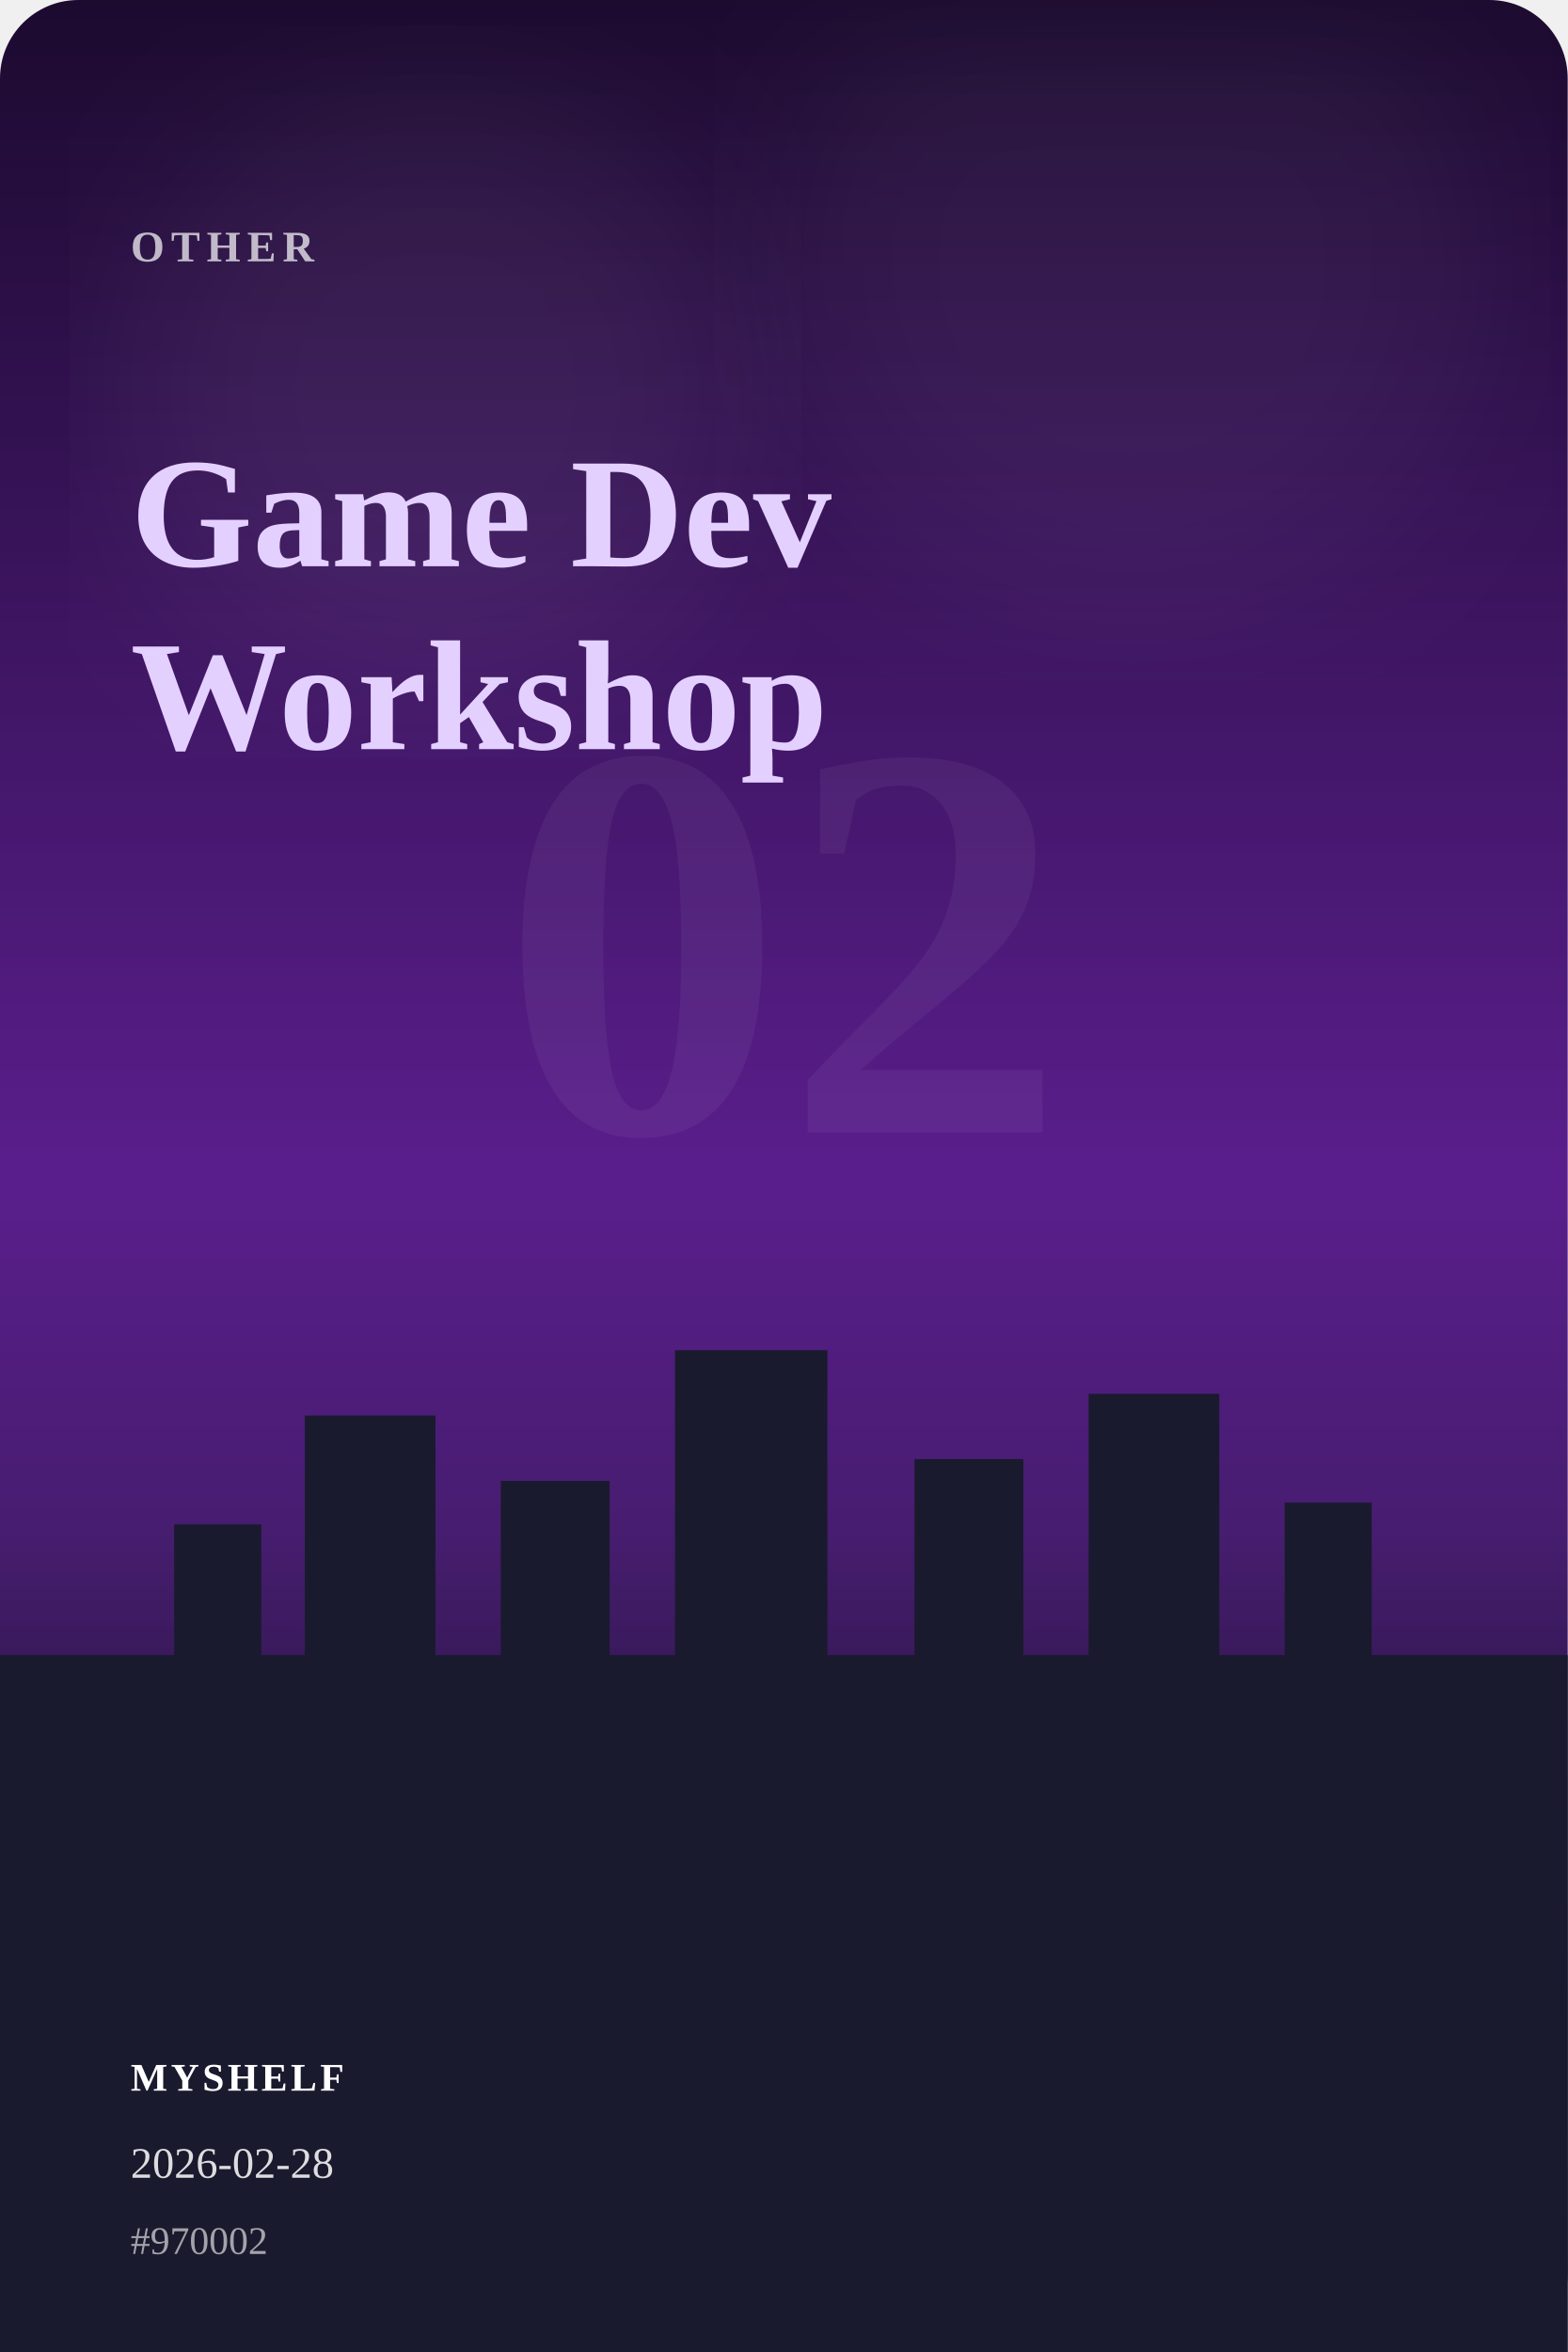
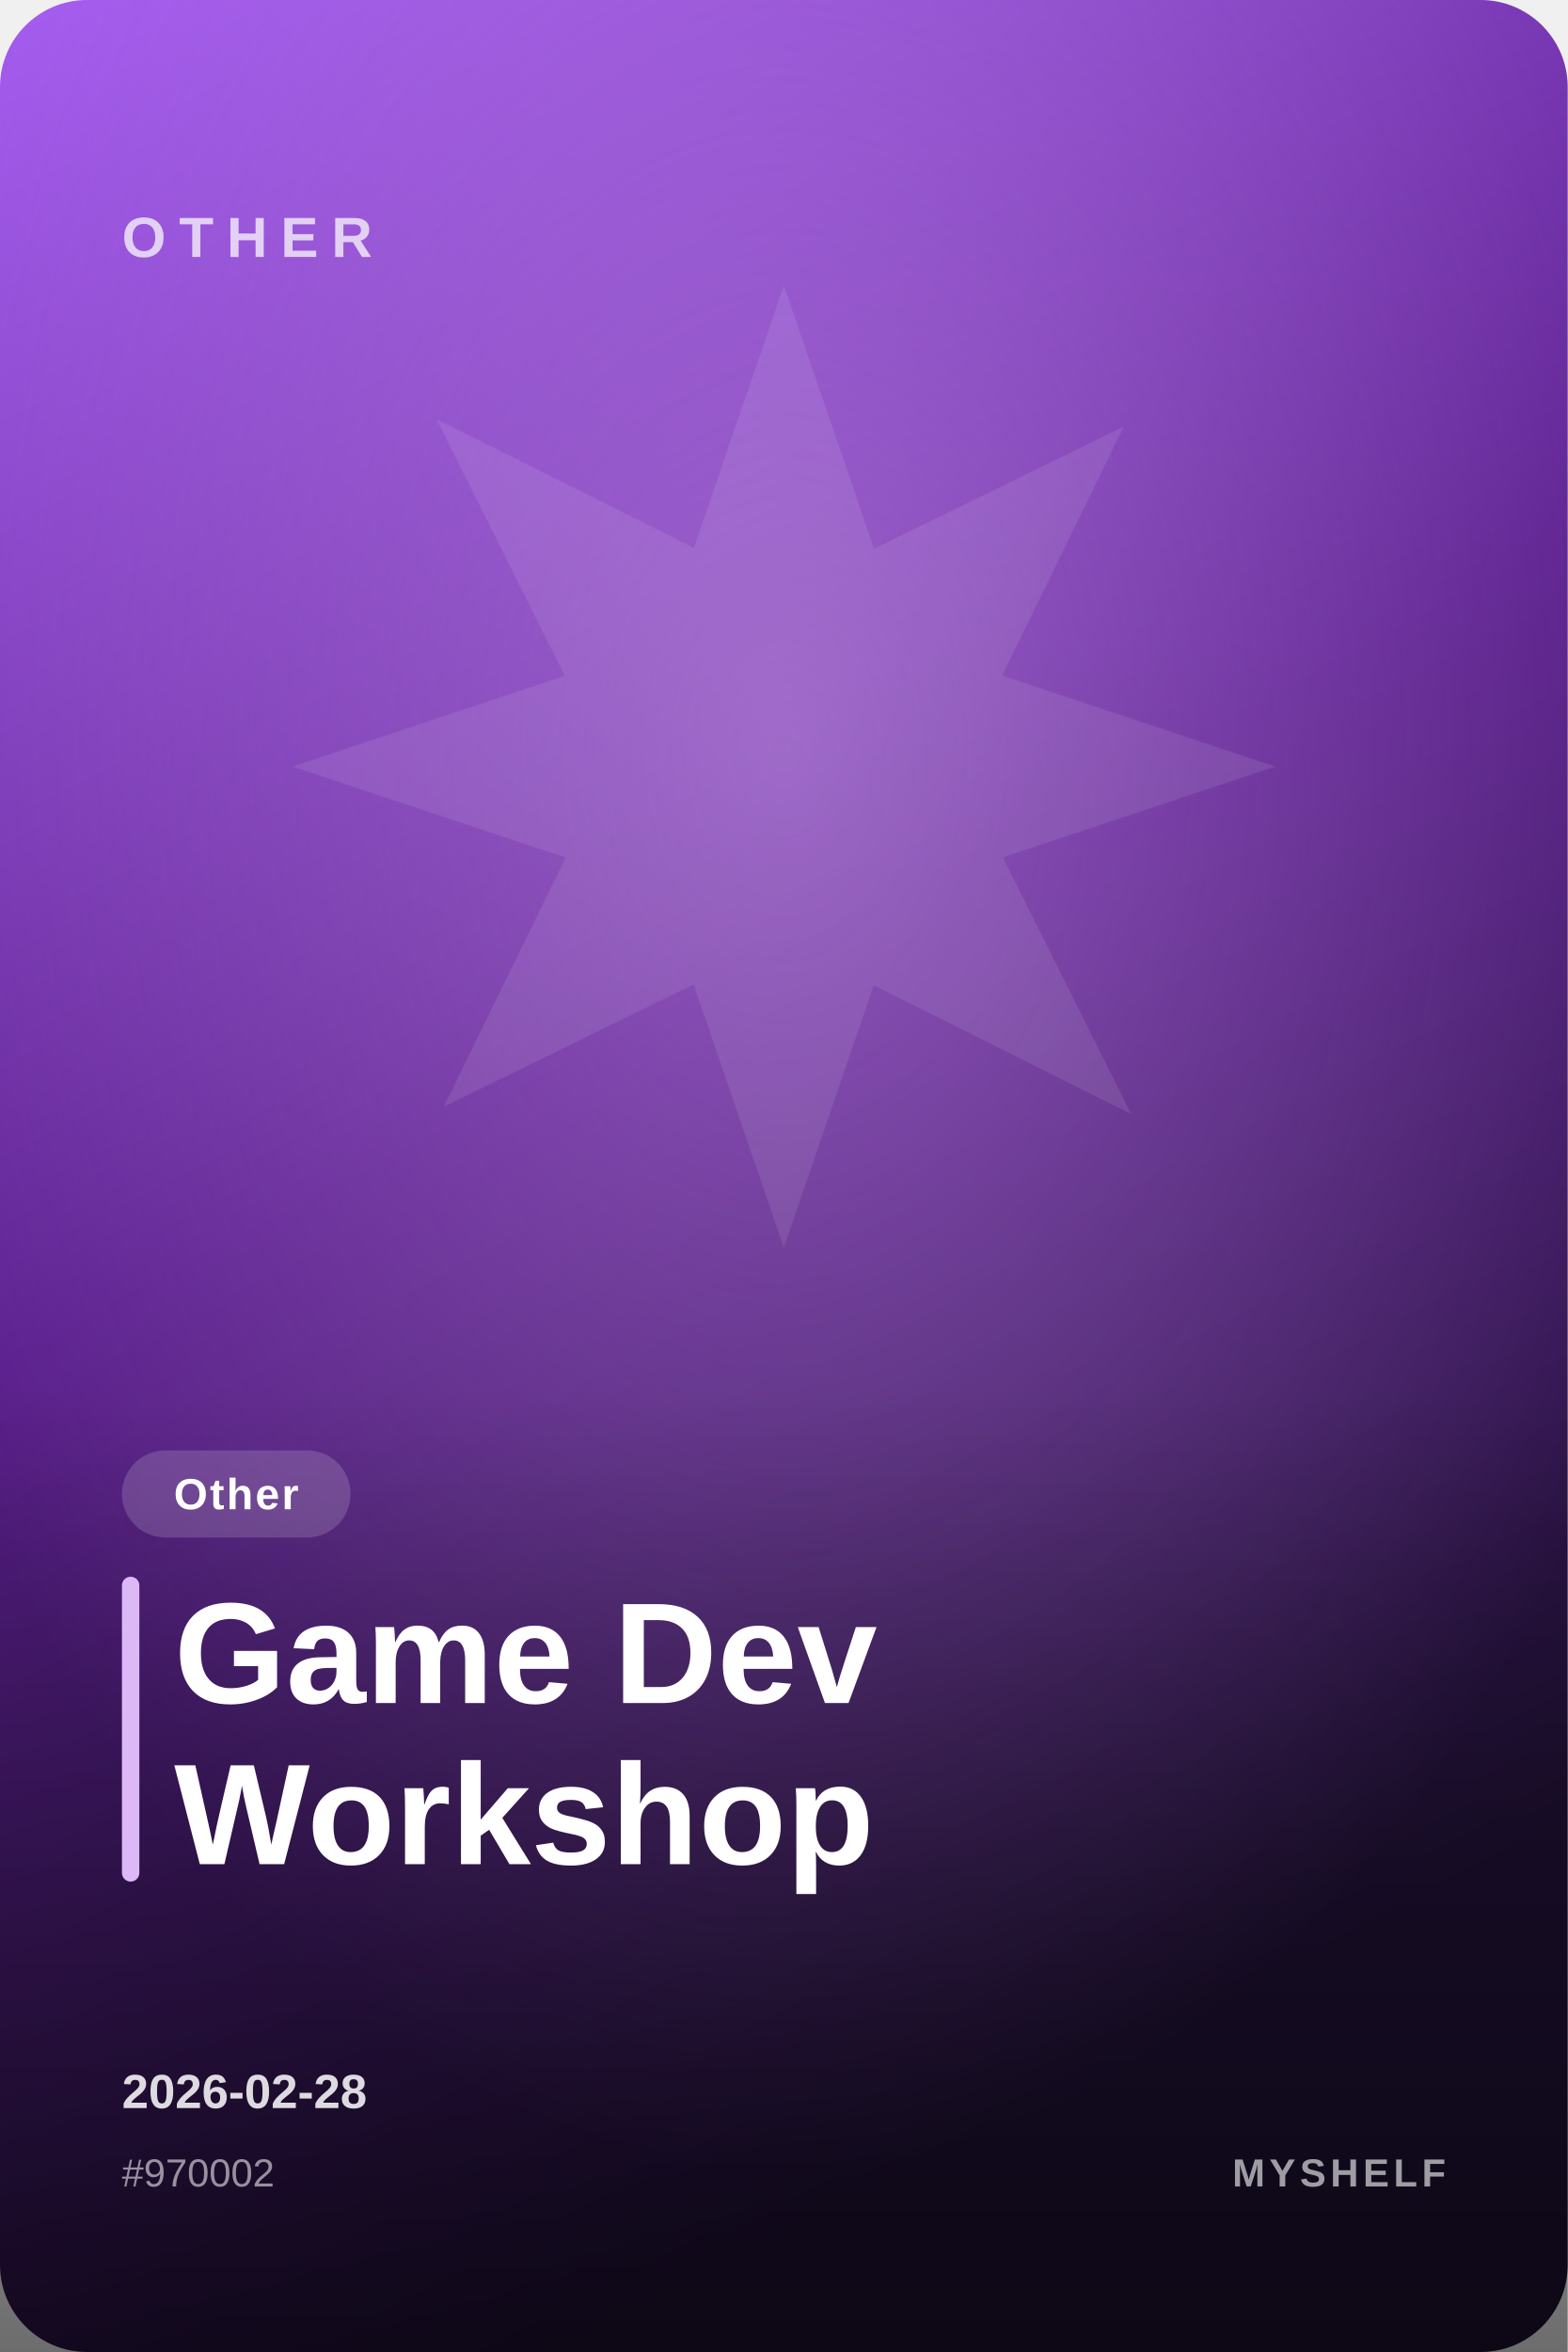
- <svg xmlns="http://www.w3.org/2000/svg" width="720" height="1080" viewBox="0 0 720 1080">
+ <svg xmlns="http://www.w3.org/2000/svg" width="720" height="1080" viewBox="0 0 720 1080" role="img" aria-label="Game Dev Workshop">
  <defs>
-     <linearGradient id="bg" x1="0" y1="0" x2="0" y2="1">
-       <stop offset="0%" stop-color="#1b0a2e" />
-       <stop offset="50%" stop-color="#5a1e8c" />
-       <stop offset="100%" stop-color="#1a1a2e" />
+     <linearGradient id="bg" x1="0" y1="0" x2="0.35" y2="1">
+       <stop offset="0%" stop-color="#a55cf0" />
+       <stop offset="52%" stop-color="#5a1e8c" />
+       <stop offset="100%" stop-color="#1d1030" />
    </linearGradient>
-     <filter id="blur">
-       <feGaussianBlur stdDeviation="40" />
-     </filter>
-     <linearGradient id="fadeBottom" x1="0" y1="0" x2="0" y2="1">
-       <stop offset="0%" stop-color="rgba(0,0,0,0)" />
-       <stop offset="100%" stop-color="rgba(0,0,0,0.6)" />
+     <radialGradient id="glow" cx="0.5" cy="0.32" r="0.6">
+       <stop offset="0%" stop-color="#cf9bf5" stop-opacity="0.45" />
+       <stop offset="100%" stop-color="#cf9bf5" stop-opacity="0" />
+     </radialGradient>
+     <linearGradient id="fade" x1="0" y1="0" x2="0" y2="1">
+       <stop offset="0%" stop-color="#000000" stop-opacity="0" />
+       <stop offset="100%" stop-color="#000000" stop-opacity="0.55" />
    </linearGradient>
  </defs>
-   <rect width="720" height="1080" rx="36" fill="url(#bg)" />
-   <circle cx="200" cy="180" r="140" fill="white" opacity="0.06" filter="url(#blur)" />
-   <circle cx="520" cy="120" r="160" fill="white" opacity="0.05" filter="url(#blur)" />
-   <text x="360" y="520" text-anchor="middle" font-size="260" font-weight="800" fill="rgba(255,255,255,0.05)">
-     02
-   </text>
-   <text x="60" y="260" font-size="72" font-weight="800" fill="#e4d0ff">
-     Game Dev
-   </text>
-   <text x="60" y="344" font-size="72" font-weight="800" fill="#e4d0ff">
-     Workshop
-   </text>
-   <text x="60" y="120" font-size="20" font-weight="700" letter-spacing="3" fill="rgba(255,255,255,0.7)">
-     OTHER
-   </text>
-   <rect x="0" y="700" width="720" height="380" fill="url(#fadeBottom)" />
-   <rect x="0" y="760" width="720" height="320" fill="#1a1a2e" />
-   <rect x="80" y="700" width="40" height="80" fill="#1a1a2e" />
-   <rect x="140" y="650" width="60" height="130" fill="#1a1a2e" />
-   <rect x="230" y="680" width="50" height="100" fill="#1a1a2e" />
-   <rect x="310" y="620" width="70" height="160" fill="#1a1a2e" />
-   <rect x="420" y="670" width="50" height="110" fill="#1a1a2e" />
-   <rect x="500" y="640" width="60" height="140" fill="#1a1a2e" />
-   <rect x="590" y="690" width="40" height="90" fill="#1a1a2e" />
-   <text x="60" y="960" font-size="18" font-weight="700" fill="white" letter-spacing="1.5">
-     MYSHELF
-   </text>
-   <text x="60" y="1000" font-size="20" fill="rgba(255,255,255,0.85)">
-     2026-02-28
-   </text>
-   <text x="60" y="1035" font-size="18" fill="rgba(255,255,255,0.6)">
-     #970002
-   </text>
+   <rect width="720" height="1080" rx="40" fill="url(#bg)" />
+   <rect width="720" height="1080" rx="40" fill="url(#glow)" />
+   <g opacity="0.09" transform="translate(360,352) scale(2.35) translate(-360,-430)">
+     <path d="M360 336 L384 406 L456 430 L384 454 L360 524 L336 454 L264 430 L336 406 Z" fill="#ffffff" />
+     <path d="M360 336 L384 406 L456 430 L384 454 L360 524 L336 454 L264 430 L336 406 Z" fill="#ffffff" transform="rotate(45 360 430)" />
+     <circle cx="360" cy="430" r="20" fill="#ffffff" />
+   </g>
+   <text x="56" y="118" font-family="'Segoe UI',Arial,sans-serif" font-size="26" font-weight="700" letter-spacing="6" fill="#ffffff" fill-opacity="0.72">OTHER</text>
+   <rect x="0" y="640" width="720" height="440" fill="url(#fade)" />
+   <rect x="56" y="666" width="105" height="40" rx="20" fill="#ffffff" fill-opacity="0.16" />
+   <text x="108.5" y="693" text-anchor="middle" font-family="'Segoe UI',Arial,sans-serif" font-size="20" font-weight="700" letter-spacing="1" fill="#ffffff">Other</text>
+   <rect x="56" y="724" width="8" height="140" rx="4" fill="#dcb8f7" />
+   <text x="80" y="782" font-family="'Segoe UI',Arial,sans-serif" font-size="66" font-weight="800" fill="#ffffff">Game Dev</text>
+   <text x="80" y="856" font-family="'Segoe UI',Arial,sans-serif" font-size="66" font-weight="800" fill="#ffffff">Workshop</text>
+   <text x="56" y="968" font-family="'Segoe UI',Arial,sans-serif" font-size="22" font-weight="600" fill="#ffffff" fill-opacity="0.85">2026-02-28</text>
+   <text x="56" y="1004" font-family="'Segoe UI',Arial,sans-serif" font-size="18" fill="#ffffff" fill-opacity="0.55">#970002</text>
+   <text x="664" y="1004" text-anchor="end" font-family="'Segoe UI',Arial,sans-serif" font-size="18" font-weight="700" letter-spacing="2" fill="#ffffff" fill-opacity="0.6">MYSHELF</text>
</svg>
